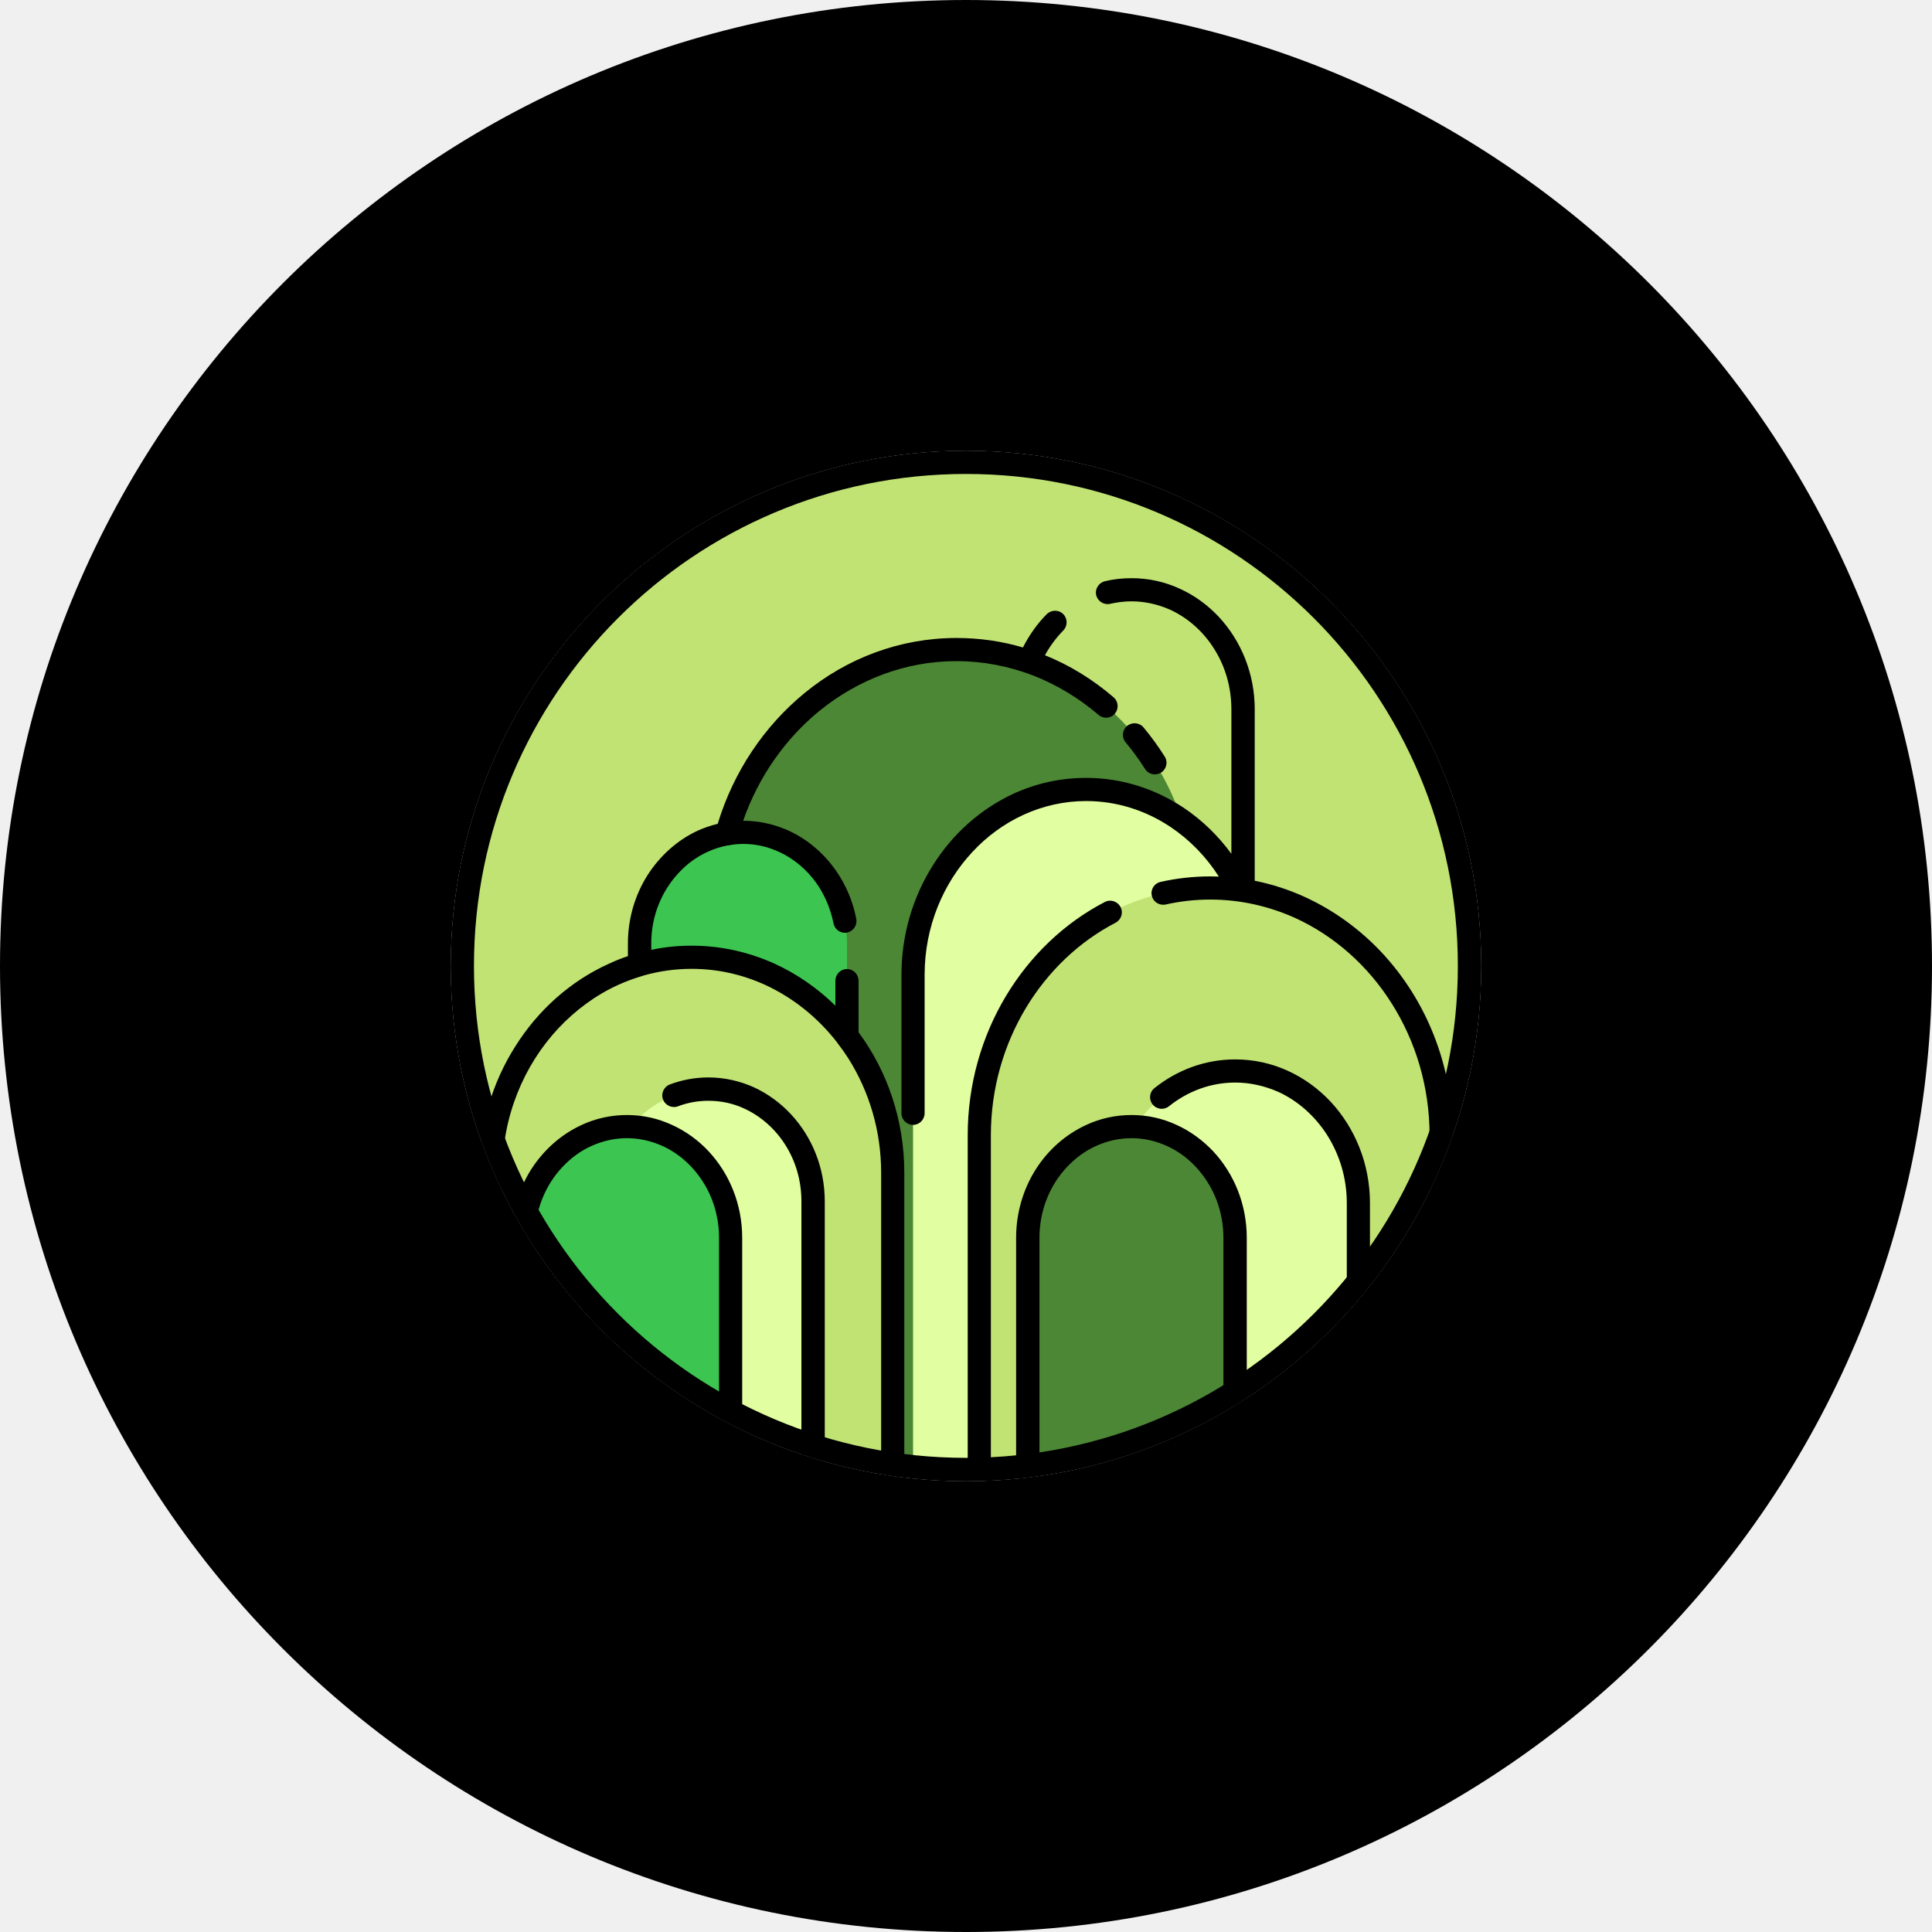
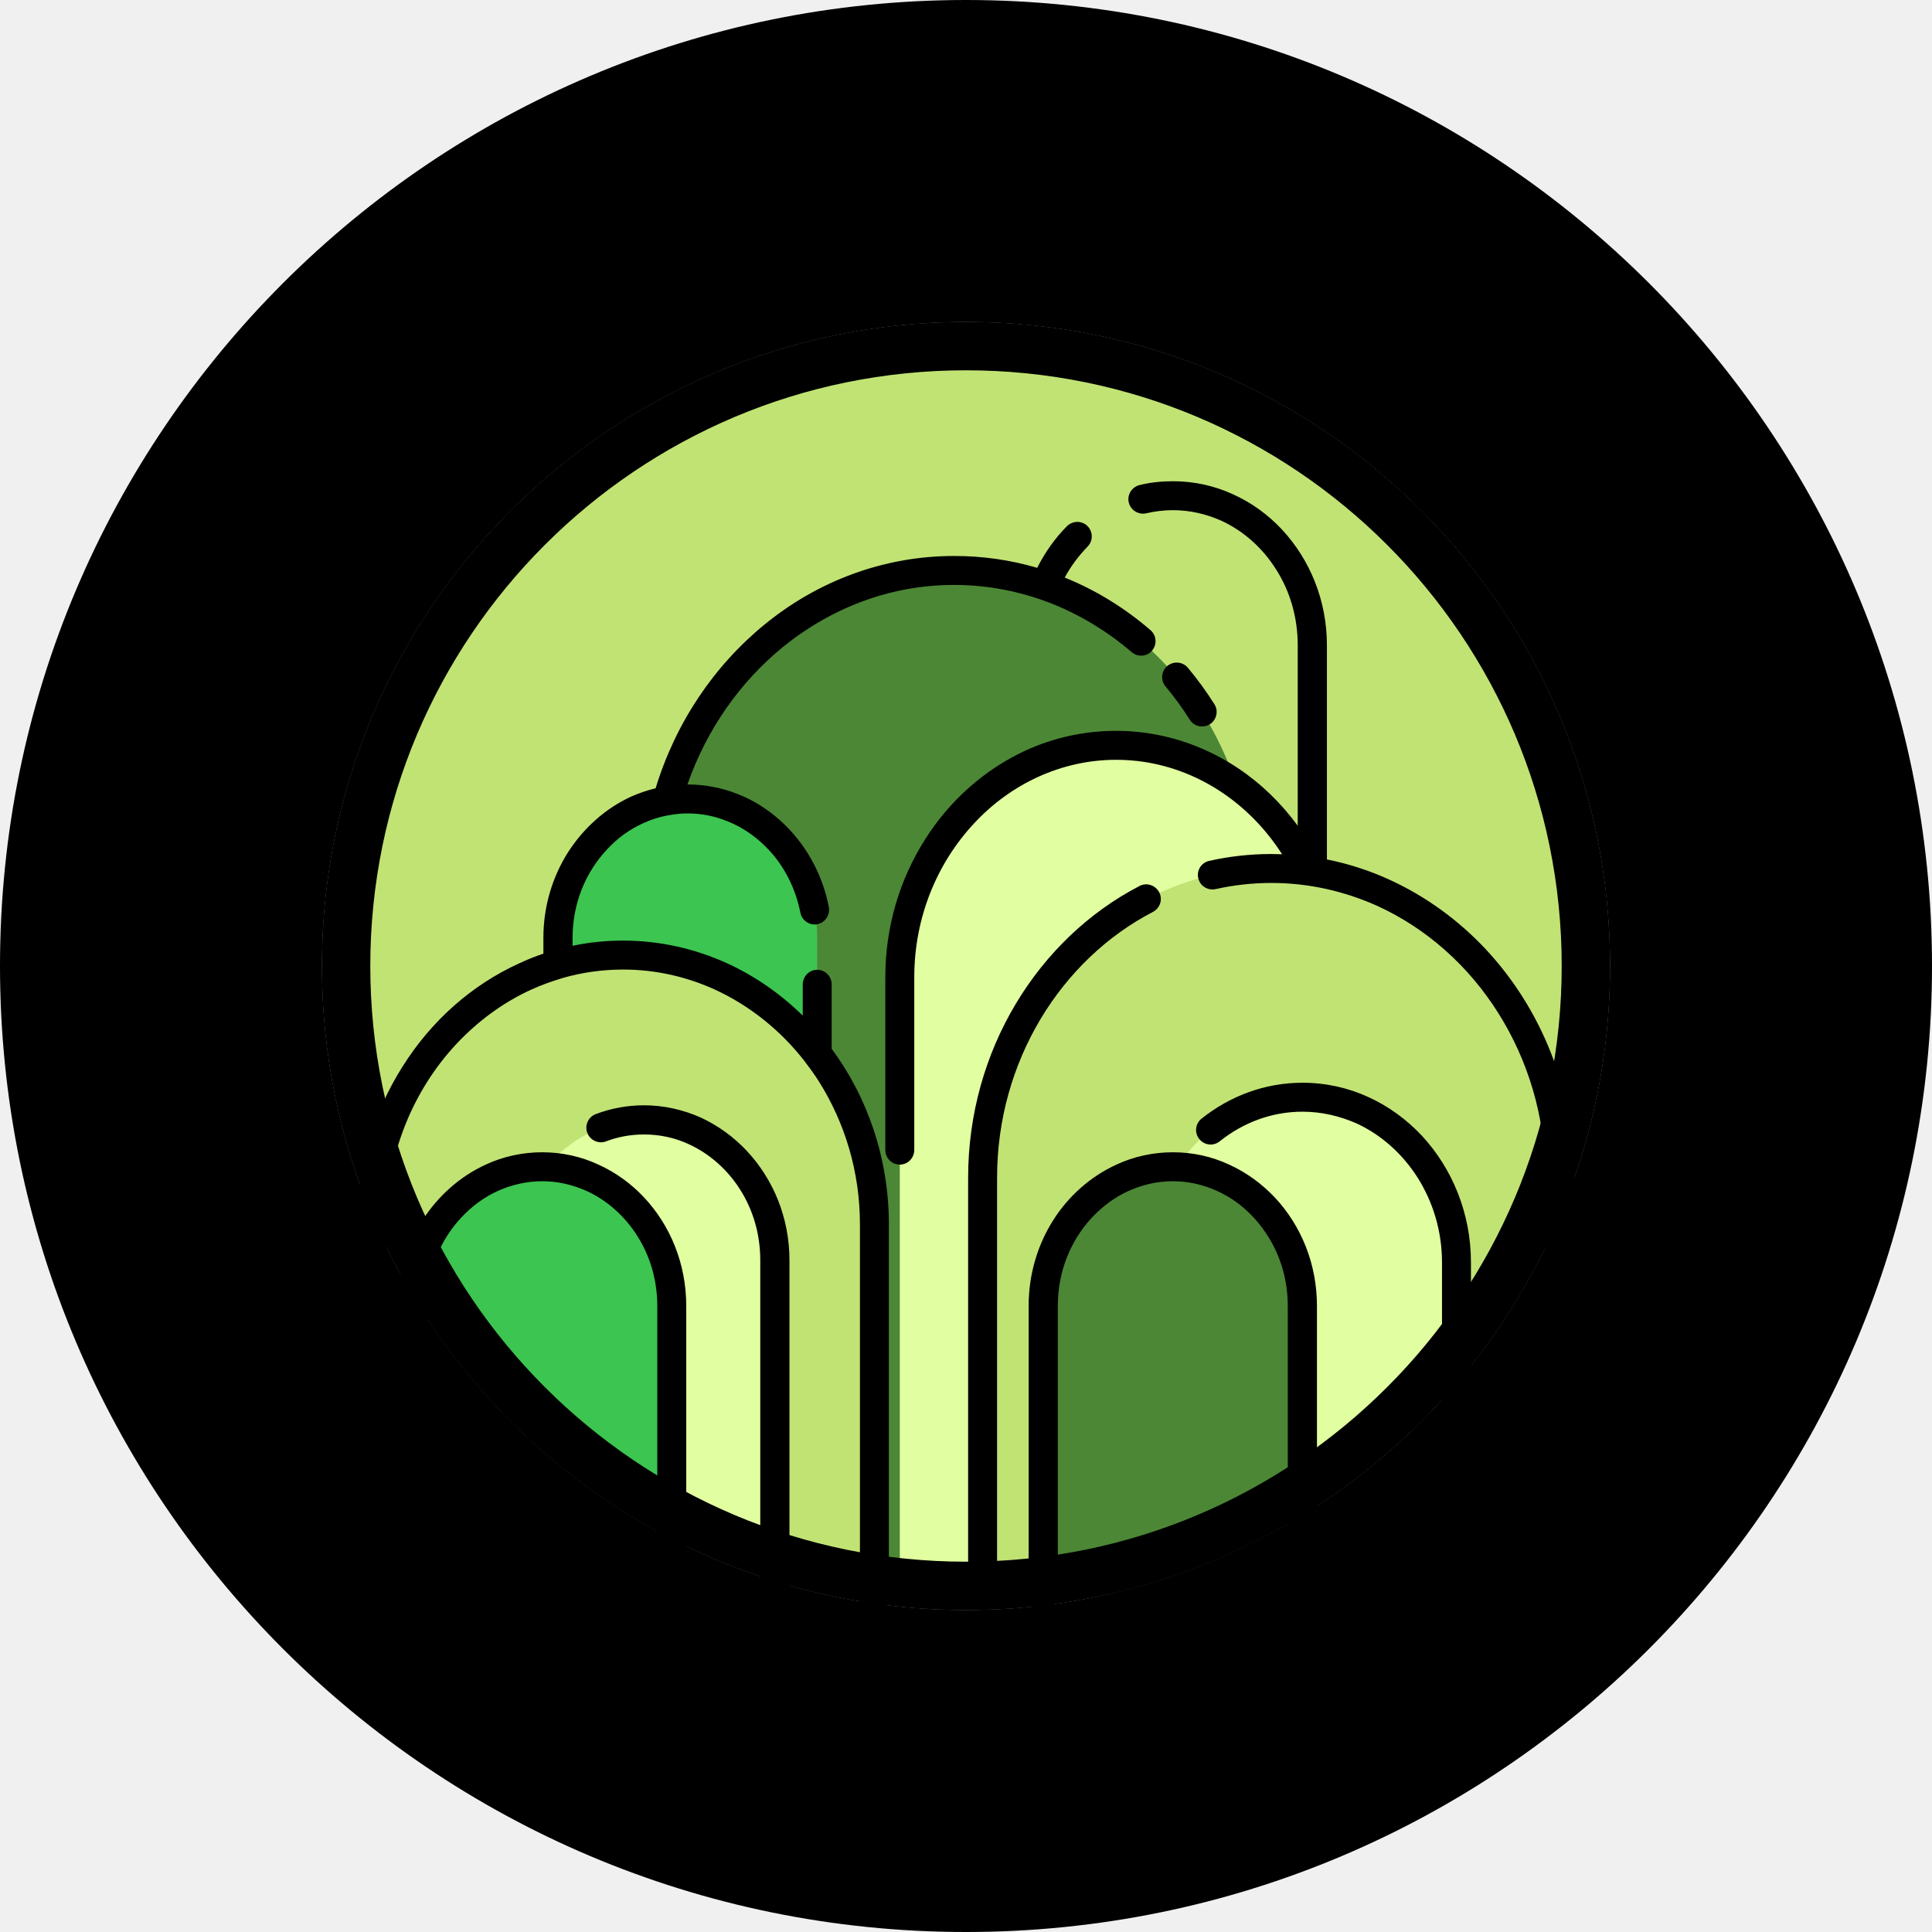
<svg xmlns="http://www.w3.org/2000/svg" style="isolation:isolate" viewBox="0 0 960 960" width="960pt" height="960pt">
-   <g>
+   <defs>
+     <clipPath id="_clipPath_3npuFxmBUDlhT8tSTblZItgP805ooXKw">
+       <rect width="960" height="960" />
+     </clipPath>
+   </defs>
+   <g clip-path="url(#_clipPath_3npuFxmBUDlhT8tSTblZItgP805ooXKw)">
    <g>
-       <g>
-         <g>
-           <path d=" M 730.152 480 C 730.152 618.187 618.187 730.152 480 730.152 C 341.813 730.152 229.754 618.187 229.754 480 C 229.754 341.813 341.813 229.754 480 229.754 C 618.187 229.754 730.152 341.813 730.152 480 Z " fill="rgb(193,227,116)" />
-           <path d=" M 356.339 730.812 L 356.339 450.287 C 356.339 380.109 409.916 322.759 475.284 322.759 C 540.746 322.759 594.228 380.109 594.228 450.287 L 594.228 730.812 L 356.339 730.812 Z " fill="rgb(76,135,53)" />
-           <path d=" M 453.683 729.586 L 453.683 484.433 C 453.683 433.78 492.451 392.277 539.708 392.277 C 586.965 392.277 625.639 433.78 625.639 484.433 L 625.639 729.586 L 453.683 729.586 Z " fill="rgb(225,254,160)" />
-           <path d=" M 317.854 729.586 L 317.854 468.775 C 317.854 438.402 340.964 413.595 369.356 413.595 C 397.654 413.595 420.858 438.402 420.858 468.775 L 420.858 729.586 L 317.854 729.586 Z " fill="rgb(60,197,80)" />
-           <path d=" M 243.808 730.812 L 243.808 582.721 C 243.808 523.767 288.802 475.661 343.699 475.661 C 398.597 475.661 443.59 523.767 443.59 582.721 L 443.59 730.812 L 243.808 730.812 Z " fill="rgb(193,227,116)" />
-           <path d=" M 486.603 730.812 L 486.603 564.139 C 486.603 496.507 538.293 441.232 601.397 441.232 C 664.501 441.232 716.097 496.507 716.097 564.139 L 716.097 730.812 L 486.603 730.812 Z " fill="rgb(193,227,116)" />
-           <path d=" M 552.442 730.812 L 552.442 597.907 C 552.442 561.78 580.08 532.256 613.754 532.256 C 647.428 532.256 674.971 561.78 674.971 597.907 L 674.971 730.812 L 552.442 730.812 Z " fill="rgb(225,254,160)" />
-           <path d=" M 300.027 730.812 L 300.027 596.964 C 300.027 566.308 323.419 541.217 352 541.217 C 380.581 541.217 404.068 566.308 404.068 596.964 L 404.068 730.812 L 300.027 730.812 Z " fill="rgb(225,254,160)" />
-           <path d=" M 260.032 729.586 L 260.032 615.074 C 260.032 584.702 283.142 559.894 311.534 559.894 C 339.832 559.894 363.036 584.702 363.036 615.074 L 363.036 729.586 L 260.032 729.586 Z " fill="rgb(60,197,80)" />
-           <path d=" M 510.656 729.586 L 510.656 615.074 C 510.656 584.702 533.86 559.894 562.252 559.894 C 590.55 559.894 613.754 584.702 613.754 615.074 L 613.754 729.586 L 510.656 729.586 Z " fill="rgb(76,135,53)" />
-           <path d=" M 721.851 564.139 L 721.851 730.152 C 721.851 733.359 719.304 736 716.097 736 C 712.89 736 710.343 733.359 710.343 730.152 L 710.343 564.139 C 710.343 539.897 703.363 517.353 691.573 498.676 C 679.782 479.906 662.992 465.002 643.561 456.136 C 630.544 450.287 616.301 446.986 601.397 446.986 C 593.757 446.986 586.399 447.835 579.231 449.438 C 576.118 450.099 573.005 448.212 572.345 445.1 C 571.59 441.987 573.571 438.874 576.684 438.214 C 584.607 436.421 592.908 435.478 601.397 435.478 Q 603.472 435.478 605.642 435.573 C 599.322 425.668 591.116 417.273 581.683 410.954 C 569.421 402.747 554.989 398.031 539.708 398.031 C 528.672 398.031 518.202 400.483 508.675 404.822 C 499.148 409.161 490.47 415.481 483.207 423.31 C 468.587 438.968 459.437 460.569 459.437 484.433 L 459.437 553.102 C 459.437 556.309 456.89 558.951 453.683 558.951 C 450.476 558.951 447.929 556.309 447.929 553.102 L 447.929 484.433 C 447.929 464.342 453.683 445.571 463.587 429.913 C 473.397 414.255 487.452 401.804 503.864 394.258 C 514.901 389.259 526.974 386.523 539.708 386.523 C 557.441 386.523 574.043 391.994 588.097 401.332 C 597.247 407.464 605.265 415.198 611.867 424.253 L 611.867 352.472 C 611.867 341.341 608.755 330.965 603.284 322.382 C 597.907 313.798 590.267 307.007 581.4 302.951 C 575.458 300.31 568.949 298.8 562.252 298.8 C 558.573 298.8 555.083 299.272 551.688 300.027 C 548.575 300.781 545.462 298.8 544.707 295.782 C 543.953 292.669 545.934 289.556 549.046 288.802 C 553.291 287.764 557.724 287.293 562.252 287.293 C 570.647 287.293 578.759 289.085 586.116 292.48 C 593.474 295.782 600.077 300.592 605.642 306.535 C 616.678 318.42 623.469 334.644 623.469 352.472 L 623.469 437.648 C 632.053 439.346 640.448 442.081 648.277 445.665 C 662.709 452.268 675.726 461.701 686.668 473.397 C 708.457 496.79 721.851 528.861 721.851 564.139 Z  M 426.612 512.92 C 440.855 532.162 449.344 556.498 449.344 582.721 L 449.344 730.152 C 449.344 733.359 446.797 736 443.59 736 C 440.383 736 437.836 733.359 437.836 730.152 L 437.836 582.721 C 437.836 561.686 431.8 542.255 421.612 526.031 Q 419.16 522.164 416.424 518.674 Q 416.236 518.391 416.047 518.108 C 406.426 505.657 394.069 495.752 380.109 489.338 C 368.884 484.245 356.622 481.415 343.699 481.415 C 335.493 481.415 327.475 482.547 319.835 484.716 Q 319.363 484.905 318.986 484.999 Q 312.949 486.791 307.29 489.338 C 296.065 494.432 285.972 501.884 277.388 511.033 C 260.315 529.332 249.562 554.706 249.562 582.721 L 249.562 730.152 C 249.562 733.359 247.015 736 243.808 736 C 240.601 736 238.055 733.359 238.055 730.152 L 238.055 582.721 C 238.055 559.517 244.657 537.822 256.071 519.9 C 267.39 501.884 283.52 487.452 302.573 478.868 Q 307.195 476.699 312.006 475.095 L 312.006 468.775 C 312.006 456.324 315.59 444.628 321.721 434.912 C 327.947 425.197 336.625 417.368 346.906 412.651 Q 351.623 410.576 356.622 409.35 C 364.545 383.316 379.826 360.678 399.917 344.265 C 420.763 327.192 446.986 317.005 475.284 317.005 C 486.697 317.005 497.733 318.609 508.298 321.721 C 511.41 315.59 515.372 309.931 520.088 305.214 C 522.352 302.951 526.031 302.856 528.295 305.12 C 530.559 307.384 530.559 311.063 528.295 313.326 C 524.805 316.911 521.692 321.061 519.239 325.589 C 531.69 330.588 543.198 337.757 553.385 346.529 C 555.744 348.604 556.027 352.189 553.951 354.641 C 551.876 357.094 548.198 357.282 545.839 355.207 C 536.124 346.906 525.088 340.209 513.203 335.587 C 501.318 331.06 488.584 328.513 475.284 328.513 C 449.816 328.513 426.234 337.757 407.181 353.226 C 390.202 367.092 376.902 385.957 369.262 407.841 Q 369.262 407.841 369.356 407.841 C 376.242 407.841 382.939 409.161 389.164 411.614 C 395.296 413.972 400.955 417.556 405.86 421.895 C 415.764 430.668 422.839 442.836 425.48 456.607 C 426.046 459.72 424.065 462.738 420.858 463.399 C 417.745 463.965 414.727 461.889 414.161 458.777 C 412.463 450.287 408.878 442.647 403.785 436.327 C 398.691 430.102 392.183 425.197 384.92 422.367 C 380.015 420.386 374.827 419.349 369.356 419.349 Q 365.96 419.349 362.753 419.914 Q 362.187 420.103 361.527 420.103 Q 356.433 421.046 351.717 423.216 C 346.246 425.668 341.341 429.253 337.191 433.78 C 328.796 442.741 323.608 455.098 323.608 468.775 L 323.608 471.982 C 330.116 470.567 336.814 469.907 343.699 469.907 C 358.32 469.907 372.186 473.114 384.92 478.868 C 396.05 483.962 406.237 491.036 415.104 499.714 L 415.104 487.357 C 415.104 484.15 417.651 481.509 420.858 481.509 C 424.065 481.509 426.612 484.15 426.612 487.357 L 426.612 512.92 Z  M 559.328 368.884 C 557.253 366.432 557.63 362.753 559.988 360.772 C 562.441 358.697 566.119 358.98 568.195 361.433 C 571.968 365.96 575.552 370.865 578.759 375.959 C 580.457 378.6 579.608 382.184 576.967 383.882 C 574.231 385.58 570.647 384.825 568.949 382.09 C 566.025 377.468 562.818 373.035 559.328 368.884 L 559.328 368.884 Z  M 509.713 500.94 C 498.771 519.24 492.357 540.84 492.357 564.139 L 492.357 730.152 C 492.357 733.265 489.81 735.906 486.603 735.906 C 483.396 735.906 480.849 733.265 480.849 730.152 L 480.849 564.139 C 480.849 538.765 487.829 514.995 499.808 494.998 C 511.788 475.001 528.766 458.682 548.952 448.212 C 551.782 446.703 555.272 447.835 556.781 450.665 C 558.29 453.494 557.158 456.985 554.329 458.494 C 536.124 467.926 520.654 482.735 509.713 500.94 Z  M 661.2 547.443 C 673.273 560.46 680.725 578.287 680.725 597.813 L 680.725 730.152 C 680.725 733.265 678.178 735.906 674.971 735.906 C 671.764 735.906 669.217 733.265 669.217 730.152 L 669.217 597.813 C 669.217 585.362 665.633 573.854 659.596 564.233 C 653.559 554.706 645.07 547.066 635.166 542.538 C 628.469 539.614 621.3 537.916 613.754 537.916 C 601.492 537.916 590.172 542.255 580.834 549.707 C 578.382 551.688 574.703 551.31 572.722 548.763 C 570.741 546.311 571.119 542.632 573.665 540.651 C 584.796 531.785 598.662 526.408 613.754 526.408 C 622.998 526.408 631.864 528.389 639.882 532.068 C 647.994 535.747 655.163 541.029 661.2 547.443 Z  M 392.937 553.574 C 403.408 564.799 409.822 580.079 409.822 596.964 L 409.822 730.152 C 409.822 733.265 407.181 735.906 404.068 735.906 C 400.861 735.906 398.22 733.265 398.22 730.152 L 398.22 596.964 C 398.22 586.494 395.296 576.873 390.202 568.855 C 385.203 560.931 378.034 554.612 369.828 550.839 C 364.357 548.292 358.32 546.971 352 546.971 C 346.718 546.971 341.624 547.915 336.908 549.707 C 333.984 550.839 330.588 549.329 329.456 546.311 C 328.324 543.387 329.833 539.991 332.852 538.859 C 338.889 536.595 345.303 535.369 352 535.369 C 360.018 535.369 367.658 537.161 374.638 540.274 C 381.524 543.481 387.749 548.009 392.937 553.574 L 392.937 553.574 Z  M 352.094 572.062 C 362.47 583.192 368.79 598.379 368.79 615.074 L 368.79 730.152 C 368.79 733.265 366.243 735.906 363.036 735.906 C 359.829 735.906 357.282 733.265 357.282 730.152 L 357.282 615.074 C 357.282 604.793 354.358 595.172 349.359 587.343 C 344.36 579.419 337.285 573.099 329.173 569.421 C 323.702 566.968 317.76 565.553 311.534 565.553 C 305.309 565.553 299.366 566.968 293.895 569.421 C 288.424 571.873 283.52 575.552 279.369 579.985 C 270.974 588.946 265.786 601.303 265.786 615.074 L 265.786 730.152 C 265.786 733.265 263.145 735.906 260.032 735.906 C 256.825 735.906 254.184 733.265 254.184 730.152 L 254.184 615.074 C 254.184 602.529 257.769 590.833 263.9 581.117 C 270.125 571.402 278.803 563.667 289.085 558.951 C 295.971 555.744 303.611 554.046 311.534 554.046 C 319.458 554.046 327.004 555.744 333.889 558.951 C 340.775 562.063 347.001 566.591 352.094 572.062 L 352.094 572.062 Z  M 602.812 572.062 C 613.188 583.192 619.508 598.379 619.508 615.074 L 619.508 730.152 C 619.508 733.265 616.961 735.906 613.754 735.906 C 610.547 735.906 607.906 733.265 607.906 730.152 L 607.906 615.074 C 607.906 604.793 604.982 595.172 599.982 587.343 C 594.983 579.419 588.003 573.099 579.797 569.421 C 574.42 566.968 568.478 565.553 562.252 565.553 C 555.932 565.553 550.084 566.968 544.613 569.421 C 539.142 571.873 534.237 575.552 530.087 579.985 C 521.692 588.946 516.504 601.303 516.504 615.074 L 516.504 730.152 C 516.504 733.265 513.863 735.906 510.656 735.906 C 507.543 735.906 504.902 733.265 504.902 730.152 L 504.902 615.074 C 504.902 602.529 508.486 590.833 514.618 581.117 C 520.749 571.402 529.521 563.667 539.803 558.951 C 546.688 555.744 554.329 554.046 562.252 554.046 C 570.175 554.046 577.721 555.744 584.607 558.951 C 591.493 562.063 597.624 566.591 602.812 572.062 L 602.812 572.062 Z " fill-rule="evenodd" fill="rgb(0,0,0)" />
-           <path d=" M 730.152 480 L 724.398 480 C 724.398 547.443 697.044 608.566 652.805 652.805 C 608.566 697.043 547.537 724.398 480 724.398 C 412.463 724.398 351.34 697.043 307.101 652.805 C 262.862 608.566 235.508 547.443 235.508 480 C 235.508 412.463 262.862 351.34 307.101 307.101 C 351.34 262.862 412.463 235.508 480 235.508 C 547.537 235.508 608.566 262.862 652.805 307.101 C 697.044 351.34 724.398 412.463 724.398 480 L 730.152 480 L 736 480 C 736 409.256 707.325 345.303 661.011 298.989 C 614.697 252.675 550.65 224 480 224 C 409.256 224 345.303 252.675 298.989 298.989 C 252.675 345.303 224 409.256 224 480 C 224 550.65 252.675 614.697 298.989 661.011 C 345.303 707.325 409.256 736 480 736 C 550.65 736 614.697 707.325 661.011 661.011 C 707.325 614.697 736 550.65 736 480 L 730.152 480 Z " fill="rgb(0,0,0)" />
-         </g>
-         <path d=" M 0 480 C 0 215.081 215.081 0 480 0 C 744.919 0 960 215.081 960 480 C 960 744.919 744.919 960 480 960 C 215.081 960 0 744.919 0 480 Z  M 224 480 C 224 338.71 338.71 224 480 224 C 621.29 224 736 338.71 736 480 C 736 621.29 621.29 736 480 736 C 338.71 736 224 621.29 224 480 Z " fill-rule="evenodd" fill="rgb(255,255,255)" />
-         <mask id="_mask_qt54wpiyf1frZRw0hv7ny7KmZoiiZtKr">
-           <circle vector-effect="non-scaling-stroke" cx="480" cy="480" r="480" fill="white" stroke="none" />
-         </mask>
-         <circle vector-effect="non-scaling-stroke" cx="480" cy="480" r="480" fill="none" />
-         <circle vector-effect="non-scaling-stroke" cx="480" cy="480" r="480" fill="none" mask="url(#_mask_qt54wpiyf1frZRw0hv7ny7KmZoiiZtKr)" stroke-width="1" stroke="rgb(232,232,232)" stroke-linejoin="miter" stroke-linecap="square" stroke-miterlimit="3" />
-         <path d=" M 0 480 C 0 215.081 215.081 0 480 0 C 744.919 0 960 215.081 960 480 C 960 744.919 744.919 960 480 960 C 215.081 960 0 744.919 0 480 Z  M 224 480 C 224 338.71 338.71 224 480 224 C 621.29 224 736 338.71 736 480 C 736 621.29 621.29 736 480 736 C 338.71 736 224 621.29 224 480 Z " fill-rule="evenodd" fill="rgb(0,0,0)" />
-         <mask id="_mask_iJRcFKUW1hCVo02NyrnRPR6DnTjv1gNw">
-           <circle vector-effect="non-scaling-stroke" cx="480" cy="480" r="256" fill="white" stroke="none" />
-         </mask>
-         <circle vector-effect="non-scaling-stroke" cx="480" cy="480" r="256" fill="none" />
-         <circle vector-effect="non-scaling-stroke" cx="480" cy="480" r="256" fill="none" mask="url(#_mask_iJRcFKUW1hCVo02NyrnRPR6DnTjv1gNw)" stroke-width="2" stroke="rgb(0,0,0)" stroke-linejoin="miter" stroke-linecap="square" stroke-miterlimit="3" />
-       </g>
+       <path d=" M 792.69 480 C 792.69 652.734 652.734 792.69 480 792.69 C 307.266 792.69 167.192 652.734 167.192 480 C 167.192 307.266 307.266 167.192 480 167.192 C 652.734 167.192 792.69 307.266 792.69 480 Z " fill="rgb(193,227,116)" />
+       <path d=" M 325.424 793.515 L 325.424 442.859 C 325.424 355.136 392.395 283.449 474.105 283.449 C 555.932 283.449 622.786 355.136 622.786 442.859 L 622.786 793.515 L 325.424 793.515 Z " fill="rgb(76,135,53)" />
+       <path d=" M 447.104 791.982 L 447.104 485.542 C 447.104 422.226 495.564 370.346 554.635 370.346 C 613.707 370.346 662.049 422.226 662.049 485.542 L 662.049 791.982 L 447.104 791.982 Z " fill="rgb(225,254,160)" />
+       <path d=" M 277.318 791.982 L 277.318 465.969 C 277.318 428.003 306.205 396.993 341.695 396.993 C 377.067 396.993 406.072 428.003 406.072 465.969 L 406.072 791.982 L 277.318 791.982 Z " fill="rgb(60,197,80)" />
+       <path d=" M 184.76 793.515 L 184.76 608.401 C 184.76 534.709 241.002 474.576 309.624 474.576 C 378.246 474.576 434.488 534.709 434.488 608.401 L 434.488 793.515 L 184.76 793.515 Z " fill="rgb(193,227,116)" />
+       <path d=" M 488.253 793.515 L 488.253 585.173 C 488.253 500.634 552.867 431.54 631.746 431.54 C 710.626 431.54 775.122 500.634 775.122 585.173 L 775.122 793.515 L 488.253 793.515 Z " fill="rgb(193,227,116)" />
+       <path d=" M 570.553 793.515 L 570.553 627.384 C 570.553 582.225 605.099 545.32 647.192 545.32 C 689.285 545.32 723.714 582.225 723.714 627.384 L 723.714 793.515 L 570.553 793.515 Z " fill="rgb(225,254,160)" />
+       <path d=" M 255.033 793.515 L 255.033 626.205 C 255.033 587.885 284.274 556.522 320 556.522 C 355.726 556.522 385.085 587.885 385.085 626.205 L 385.085 793.515 L 255.033 793.515 Z " fill="rgb(225,254,160)" />
+       <path d=" M 205.041 791.982 L 205.041 648.843 C 205.041 610.877 233.928 579.867 269.418 579.867 C 304.79 579.867 333.795 610.877 333.795 648.843 L 333.795 791.982 L 205.041 791.982 Z " fill="rgb(60,197,80)" />
+       <path d=" M 518.32 791.982 L 518.32 648.843 C 518.32 610.877 547.325 579.867 582.815 579.867 C 618.187 579.867 647.192 610.877 647.192 648.843 L 647.192 791.982 L 518.32 791.982 Z " fill="rgb(76,135,53)" />
+       <path d=" M 782.314 585.173 L 782.314 792.69 C 782.314 796.698 779.13 800 775.122 800 C 771.113 800 767.929 796.698 767.929 792.69 L 767.929 585.173 C 767.929 554.871 759.204 526.691 744.466 503.346 C 729.727 479.882 708.74 461.253 684.451 450.169 C 668.18 442.859 650.376 438.733 631.746 438.733 C 622.196 438.733 612.999 439.794 604.038 441.798 C 600.147 442.623 596.256 440.265 595.431 436.374 C 594.488 432.483 596.964 428.592 600.855 427.767 C 610.759 425.527 621.135 424.348 631.746 424.348 Q 634.34 424.348 637.052 424.466 C 629.153 412.085 618.895 401.592 607.104 393.692 C 591.776 383.434 573.736 377.539 554.635 377.539 C 540.84 377.539 527.752 380.604 515.844 386.028 C 503.935 391.452 493.088 399.352 484.009 409.138 C 465.733 428.71 454.296 455.711 454.296 485.542 L 454.296 571.378 C 454.296 575.387 451.113 578.688 447.104 578.688 C 443.095 578.688 439.912 575.387 439.912 571.378 L 439.912 485.542 C 439.912 460.427 447.104 436.964 459.484 417.391 C 471.746 397.819 489.315 382.255 509.831 372.822 C 523.626 366.573 538.718 363.154 554.635 363.154 C 576.802 363.154 597.553 369.993 615.122 381.665 C 626.559 389.329 636.581 398.998 644.834 410.317 L 644.834 320.589 C 644.834 306.677 640.943 293.707 634.105 282.977 C 627.384 272.248 617.833 263.758 606.75 258.688 C 599.322 255.387 591.186 253.5 582.815 253.5 C 578.217 253.5 573.854 254.09 569.609 255.033 C 565.718 255.976 561.828 253.5 560.884 249.727 C 559.941 245.836 562.417 241.945 566.308 241.002 C 571.614 239.705 577.155 239.116 582.815 239.116 C 593.309 239.116 603.449 241.356 612.646 245.601 C 621.842 249.727 630.096 255.741 637.052 263.169 C 650.847 278.025 659.337 298.305 659.337 320.589 L 659.337 427.06 C 670.066 429.182 680.56 432.601 690.346 437.082 C 708.386 445.335 724.657 457.126 738.335 471.747 C 765.571 500.987 782.314 541.076 782.314 585.173 Z  M 413.265 521.15 C 431.069 545.203 441.68 575.623 441.68 608.401 L 441.68 792.69 C 441.68 796.698 438.497 800 434.488 800 C 430.479 800 427.296 796.698 427.296 792.69 L 427.296 608.401 C 427.296 582.108 419.749 557.819 407.015 537.539 Q 403.95 532.704 400.531 528.342 Q 400.295 527.988 400.059 527.634 C 388.032 512.071 372.587 499.69 355.136 491.673 C 341.105 485.306 325.777 481.769 309.624 481.769 C 299.366 481.769 289.344 483.183 279.794 485.895 Q 279.204 486.131 278.733 486.249 Q 271.186 488.489 264.112 491.673 C 250.081 498.04 237.465 507.354 226.735 518.791 C 205.394 541.665 191.953 573.382 191.953 608.401 L 191.953 792.69 C 191.953 796.698 188.769 800 184.76 800 C 180.752 800 177.568 796.698 177.568 792.69 L 177.568 608.401 C 177.568 579.396 185.822 552.277 200.088 529.875 C 214.237 507.354 234.399 489.315 258.217 478.585 Q 263.994 475.873 270.007 473.869 L 270.007 465.969 C 270.007 450.405 274.488 435.785 282.152 423.64 C 289.934 411.496 300.781 401.71 313.633 395.814 Q 319.528 393.22 325.777 391.688 C 335.682 359.145 354.783 330.847 379.897 310.332 C 405.954 288.99 438.732 276.256 474.105 276.256 C 488.371 276.256 502.167 278.261 515.372 282.152 C 519.263 274.488 524.215 267.413 530.111 261.518 C 532.94 258.688 537.539 258.57 540.368 261.4 C 543.198 264.23 543.198 268.828 540.368 271.658 C 536.006 276.139 532.115 281.326 529.049 286.986 C 544.613 293.235 558.998 302.196 571.732 313.161 C 574.679 315.755 575.033 320.236 572.439 323.301 C 569.845 326.367 565.247 326.603 562.299 324.009 C 550.155 313.633 536.36 305.262 521.503 299.484 C 506.647 293.825 490.73 290.641 474.105 290.641 C 442.27 290.641 412.793 302.196 388.976 321.533 C 367.752 338.865 351.127 362.447 341.577 389.801 Q 341.577 389.801 341.695 389.801 C 350.302 389.801 358.674 391.452 366.455 394.517 C 374.119 397.465 381.194 401.945 387.325 407.369 C 399.705 418.335 408.548 433.545 411.85 450.759 C 412.557 454.65 410.081 458.423 406.072 459.248 C 402.181 459.956 398.408 457.362 397.701 453.471 C 395.578 442.859 391.098 433.309 384.731 425.409 C 378.364 417.627 370.228 411.496 361.15 407.959 C 355.018 405.483 348.534 404.186 341.695 404.186 Q 337.45 404.186 333.441 404.893 Q 332.734 405.129 331.909 405.129 Q 325.542 406.308 319.646 409.02 C 312.808 412.085 306.676 416.566 301.489 422.226 C 290.995 433.427 284.51 448.873 284.51 465.969 L 284.51 469.978 C 292.646 468.209 301.017 467.384 309.624 467.384 C 327.9 467.384 345.232 471.393 361.15 478.585 C 375.063 484.952 387.797 493.795 398.88 504.643 L 398.88 489.197 C 398.88 485.188 402.063 481.887 406.072 481.887 C 410.081 481.887 413.265 485.188 413.265 489.197 L 413.265 521.15 Z  M 579.16 341.105 C 576.566 338.04 577.038 333.441 579.985 330.965 C 583.051 328.371 587.649 328.725 590.243 331.791 C 594.959 337.45 599.44 343.581 603.449 349.948 C 605.571 353.25 604.51 357.73 601.209 359.853 C 597.789 361.975 593.309 361.032 591.186 357.612 C 587.531 351.835 583.522 346.293 579.16 341.105 L 579.16 341.105 Z  M 517.141 506.175 C 503.464 529.049 495.446 556.05 495.446 585.173 L 495.446 792.69 C 495.446 796.581 492.262 799.882 488.253 799.882 C 484.245 799.882 481.061 796.581 481.061 792.69 L 481.061 585.173 C 481.061 553.456 489.786 523.744 504.76 498.747 C 519.735 473.751 540.958 453.353 566.19 440.265 C 569.727 438.379 574.09 439.794 575.976 443.331 C 577.863 446.868 576.448 451.231 572.911 453.117 C 550.155 464.908 530.818 483.419 517.141 506.175 Z  M 706.5 564.304 C 721.592 580.575 730.906 602.859 730.906 627.266 L 730.906 792.69 C 730.906 796.581 727.723 799.882 723.714 799.882 C 719.705 799.882 716.522 796.581 716.522 792.69 L 716.522 627.266 C 716.522 611.702 712.041 597.318 704.495 585.291 C 696.949 573.382 686.337 563.832 673.957 558.172 C 665.586 554.517 656.625 552.395 647.192 552.395 C 631.864 552.395 617.716 557.819 606.043 567.133 C 602.977 569.609 598.379 569.138 595.903 565.954 C 593.427 562.889 593.898 558.29 597.082 555.814 C 610.995 544.731 628.327 538.01 647.192 538.01 C 658.747 538.01 669.83 540.486 679.853 545.085 C 689.993 549.683 698.954 556.286 706.5 564.304 Z  M 371.172 571.968 C 384.259 585.998 392.277 605.099 392.277 626.205 L 392.277 792.69 C 392.277 796.581 388.976 799.882 385.085 799.882 C 381.076 799.882 377.775 796.581 377.775 792.69 L 377.775 626.205 C 377.775 613.117 374.119 601.091 367.752 591.068 C 361.503 581.164 352.542 573.265 342.284 568.548 C 335.446 565.365 327.9 563.714 320 563.714 C 313.397 563.714 307.03 564.893 301.135 567.133 C 297.48 568.548 293.235 566.662 291.82 562.889 C 290.405 559.234 292.292 554.989 296.065 553.574 C 303.611 550.744 311.629 549.211 320 549.211 C 330.022 549.211 339.573 551.452 348.298 555.343 C 356.905 559.351 364.687 565.011 371.172 571.968 L 371.172 571.968 Z  M 320.118 595.077 C 333.088 608.99 340.987 627.973 340.987 648.843 L 340.987 792.69 C 340.987 796.581 337.804 799.882 333.795 799.882 C 329.786 799.882 326.603 796.581 326.603 792.69 L 326.603 648.843 C 326.603 635.991 322.948 623.964 316.699 614.178 C 310.45 604.274 301.606 596.374 291.466 591.776 C 284.628 588.71 277.2 586.942 269.418 586.942 C 261.636 586.942 254.208 588.71 247.369 591.776 C 240.531 594.841 234.399 599.44 229.211 604.982 C 218.718 616.183 212.233 631.628 212.233 648.843 L 212.233 792.69 C 212.233 796.581 208.931 799.882 205.041 799.882 C 201.032 799.882 197.73 796.581 197.73 792.69 L 197.73 648.843 C 197.73 633.161 202.211 618.541 209.875 606.396 C 217.657 594.252 228.504 584.584 241.356 578.688 C 249.963 574.679 259.514 572.557 269.418 572.557 C 279.322 572.557 288.755 574.679 297.362 578.688 C 305.969 582.579 313.751 588.239 320.118 595.077 L 320.118 595.077 Z  M 633.515 595.077 C 646.485 608.99 654.385 627.973 654.385 648.843 L 654.385 792.69 C 654.385 796.581 651.201 799.882 647.192 799.882 C 643.183 799.882 639.882 796.581 639.882 792.69 L 639.882 648.843 C 639.882 635.991 636.227 623.964 629.978 614.178 C 623.729 604.274 615.004 596.374 604.746 591.776 C 598.025 588.71 590.597 586.942 582.815 586.942 C 574.915 586.942 567.605 588.71 560.766 591.776 C 553.928 594.841 547.797 599.44 542.609 604.982 C 532.115 616.183 525.63 631.628 525.63 648.843 L 525.63 792.69 C 525.63 796.581 522.329 799.882 518.32 799.882 C 514.429 799.882 511.127 796.581 511.127 792.69 L 511.127 648.843 C 511.127 633.161 515.608 618.541 523.272 606.396 C 530.936 594.252 541.901 584.584 554.753 578.688 C 563.36 574.679 572.911 572.557 582.815 572.557 C 592.719 572.557 602.152 574.679 610.759 578.688 C 619.366 582.579 627.03 588.239 633.515 595.077 L 633.515 595.077 Z " fill-rule="evenodd" fill="rgb(0,0,0)" />
+       <path d=" M 792.69 480 L 785.497 480 C 785.497 564.304 751.304 640.708 696.006 696.006 C 640.707 751.304 564.422 785.497 480 785.497 C 395.578 785.497 319.175 751.304 263.876 696.006 C 208.578 640.708 174.385 564.304 174.385 480 C 174.385 395.578 208.578 319.175 263.876 263.876 C 319.175 208.578 395.578 174.385 480 174.385 C 564.422 174.385 640.707 208.578 696.006 263.876 C 751.304 319.175 785.497 395.578 785.497 480 L 792.69 480 L 800 480 C 800 391.57 764.156 311.629 706.264 253.736 C 648.371 195.844 568.312 160 480 160 C 391.57 160 311.629 195.844 253.736 253.736 C 195.844 311.629 160 391.57 160 480 C 160 568.312 195.844 648.371 253.736 706.264 C 311.629 764.156 391.57 800 480 800 C 568.312 800 648.371 764.156 706.264 706.264 C 764.156 648.371 800 568.312 800 480 L 792.69 480 Z " fill="rgb(0,0,0)" />
    </g>
+     <path d=" M 0 480 C 0 215.081 215.081 0 480 0 C 744.919 0 960 215.081 960 480 C 960 744.919 744.919 960 480 960 C 215.081 960 0 744.919 0 480 Z  M 160 480 C 160 303.387 303.387 160 480 160 C 656.613 160 800 303.387 800 480 C 800 656.613 656.613 800 480 800 C 303.387 800 160 656.613 160 480 Z " fill-rule="evenodd" fill="rgb(0,0,0)" />
+     <path d=" M 160 480 C 160 303.387 303.387 160 480 160 C 656.613 160 800 303.387 800 480 C 800 656.613 656.613 800 480 800 C 303.387 800 160 656.613 160 480 Z  M 184 480 C 183.99 459.96 186.01 439.98 190.02 420.35 C 193.92 401.33 199.69 382.74 207.26 364.85 C 222.17 329.69 243.72 297.73 270.74 270.74 C 297.73 243.72 329.69 222.17 364.85 207.26 C 382.74 199.69 401.33 193.92 420.35 190.02 C 439.98 186.01 459.97 183.99 480 184 C 500.03 183.99 520.02 186.01 539.65 190.02 C 558.67 193.92 577.26 199.69 595.15 207.26 C 630.31 222.17 662.27 243.72 689.26 270.74 C 716.28 297.73 737.83 329.69 752.74 364.85 C 760.31 382.74 766.08 401.33 769.98 420.35 C 773.99 439.98 776.01 459.97 776 480 C 776.01 500.03 773.99 520.02 769.98 539.65 C 766.08 558.67 760.31 577.26 752.74 595.15 C 737.83 630.31 716.28 662.27 689.26 689.26 C 662.27 716.28 630.31 737.83 595.15 752.74 C 577.26 760.31 558.67 766.08 539.65 769.98 C 520.02 773.99 500.03 776.01 480 776 C 459.97 776.01 439.98 773.99 420.35 769.98 C 401.33 766.08 382.74 760.31 364.85 752.74 C 329.69 737.83 297.73 716.28 270.74 689.26 C 243.72 662.27 222.17 630.31 207.26 595.15 C 199.69 577.26 193.92 558.67 190.02 539.65 C 186.01 520.02 183.99 500.03 184 480 Z " fill-rule="evenodd" fill="rgb(0,0,0)" />
  </g>
</svg>
